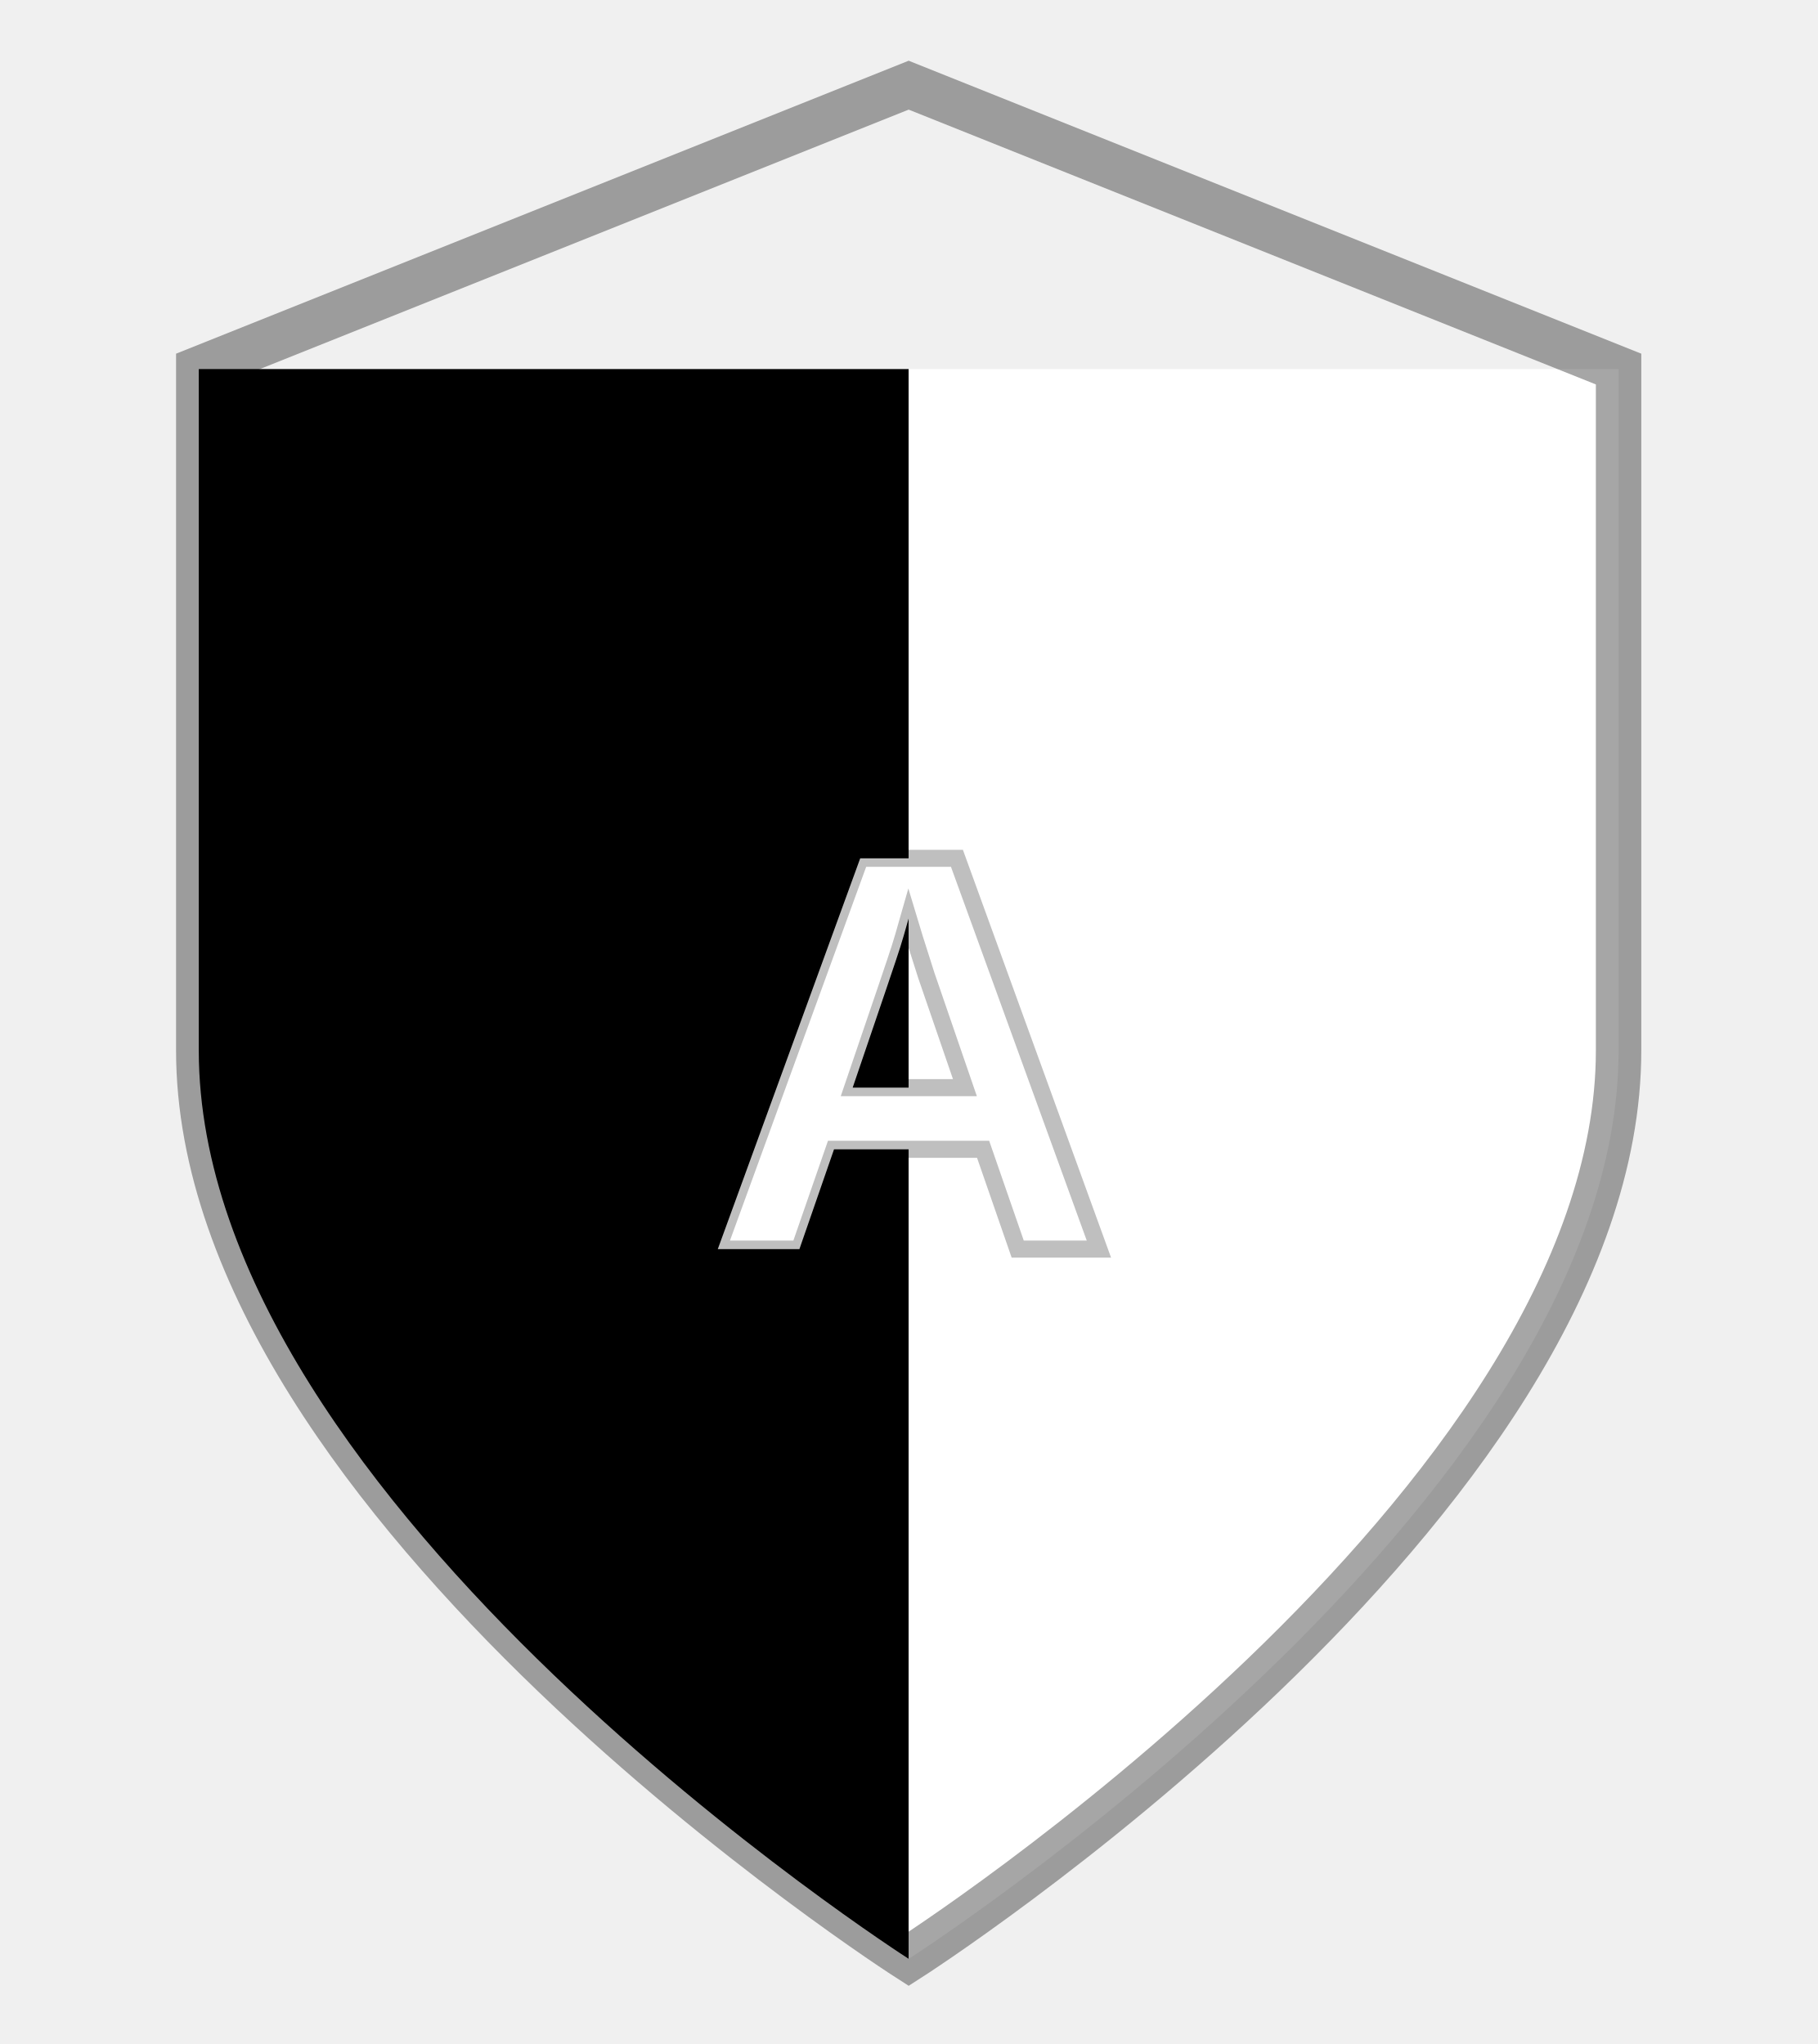
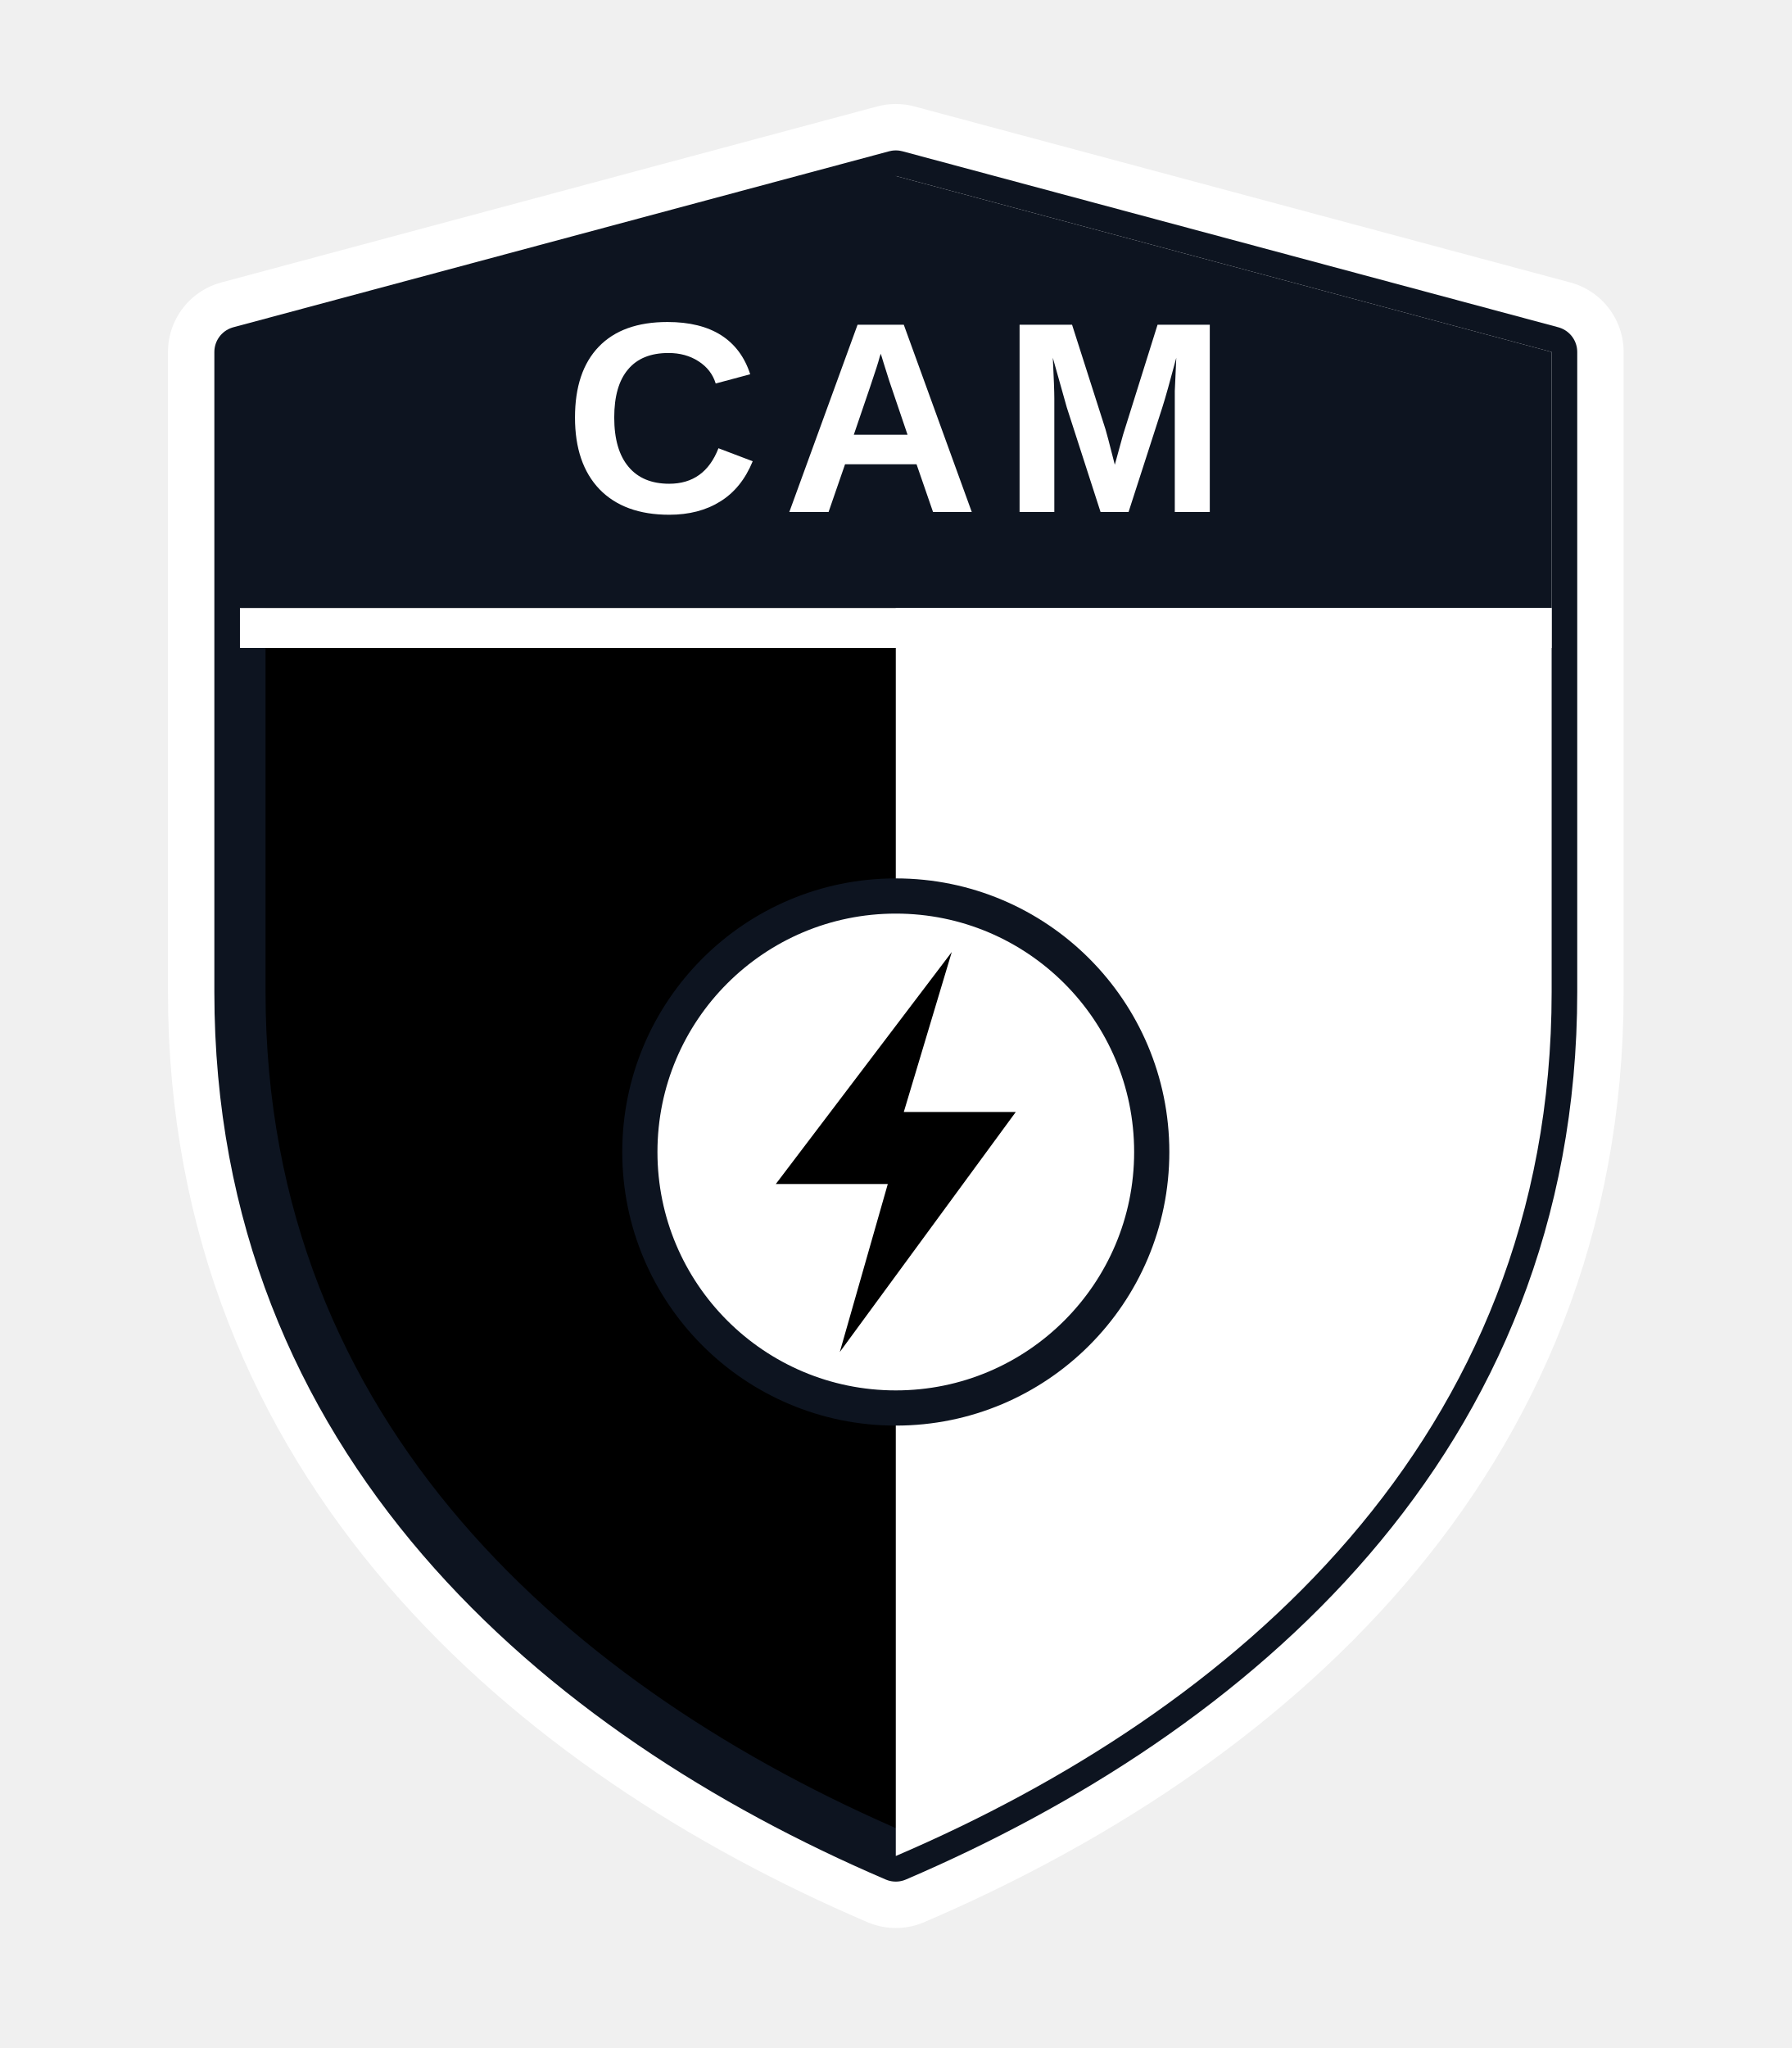
- <svg xmlns="http://www.w3.org/2000/svg" viewBox="0 0 64 72" role="img" aria-label="Atlético-MG">
+ <svg xmlns="http://www.w3.org/2000/svg" viewBox="-6 -6 112 128" role="img" aria-label="Atlético-MG" style="background:transparent">
  <defs>
-     <clipPath id="shield-clip">
-       <path d="M32 3 L57 13 L57 37 C57 53 32 69 32 69 C32 69 7 53 7 37 L7 13 Z" />
+     <clipPath id="crest-atletico-mg-22">
+       <path d="M50 5 L91 16 V56 C91 84 71 101 50 110 C29 101 9 84 9 56 V16 Z" />
    </clipPath>
  </defs>
-   <g clip-path="url(#shield-clip)">
-     <rect x="7" y="13" width="25" height="56" fill="#000000" />
-     <rect x="32" y="13" width="25" height="56" fill="#ffffff" />
+   <path d="M50 5 L91 16 V56 C91 84 71 101 50 110 C29 101 9 84 9 56 V16 Z" fill="#ffffff" stroke="#ffffff" stroke-width="9" stroke-linejoin="round" />
+   <path d="M50 5 L91 16 V56 C91 84 71 101 50 110 C29 101 9 84 9 56 V16 Z" fill="#000000" stroke="#0d1420" stroke-width="3.2" stroke-linejoin="round" />
+   <g clip-path="url(#crest-atletico-mg-22)">
+     <rect x="50" y="0" width="50" height="116" fill="#ffffff" />
+     <rect x="0" y="0" width="100" height="32" fill="#0d1420" />
+     <rect x="0" y="32" width="100" height="2.5" fill="#ffffff" />
  </g>
-   <path d="M32 3 L57 13 L57 37 C57 53 32 69 32 69 C32 69 7 53 7 37 L7 13 Z" fill="none" stroke="rgba(0,0,0,.35)" stroke-width="1.6" />
-   <text x="32" y="44" text-anchor="middle" font-family="Barlow Condensed,Arial,sans-serif" font-weight="800" font-size="20" fill="#ffffff" stroke="rgba(0,0,0,.25)" stroke-width=".6">A</text>
+   <text x="50" y="26" text-anchor="middle" font-family="Barlow Condensed, Arial Narrow, Arial, sans-serif" font-weight="800" font-size="17" letter-spacing="1.4" fill="#ffffff">CAM</text>
+   <circle cx="50" cy="66" r="16" fill="#ffffff" stroke="#0d1420" stroke-width="2.2" />
+   <polygon fill="#000000" points="53.5,53.5 42.5,68 49.5,68 46.5,78.5 57.5,63.5 50.5,63.5" />
</svg>
